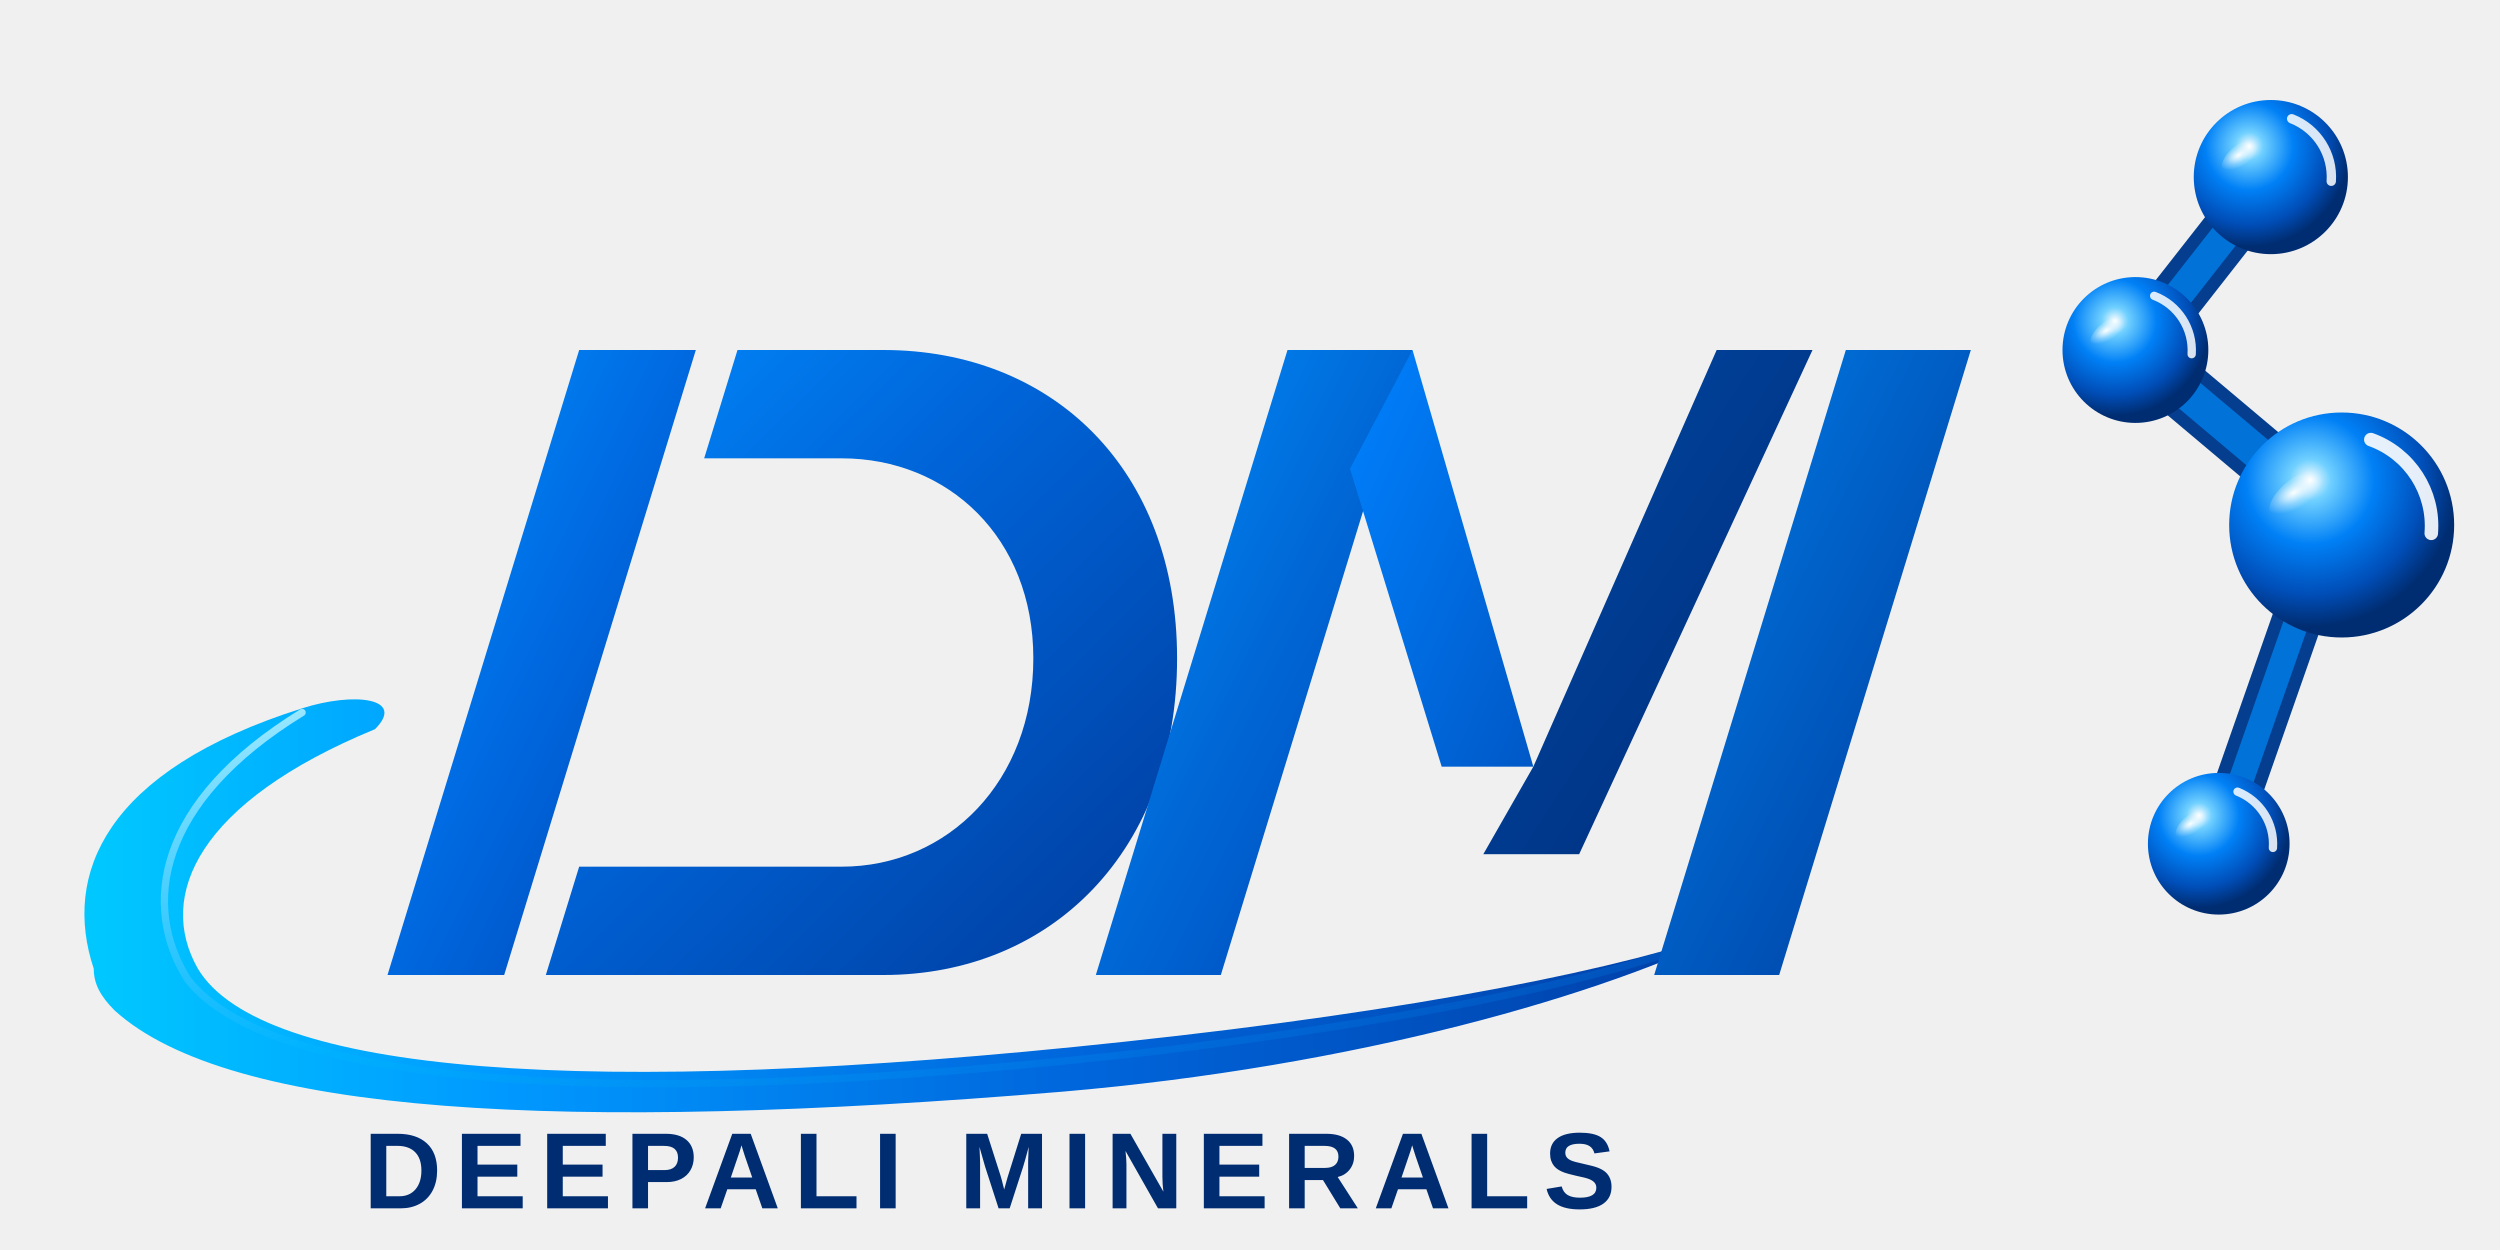
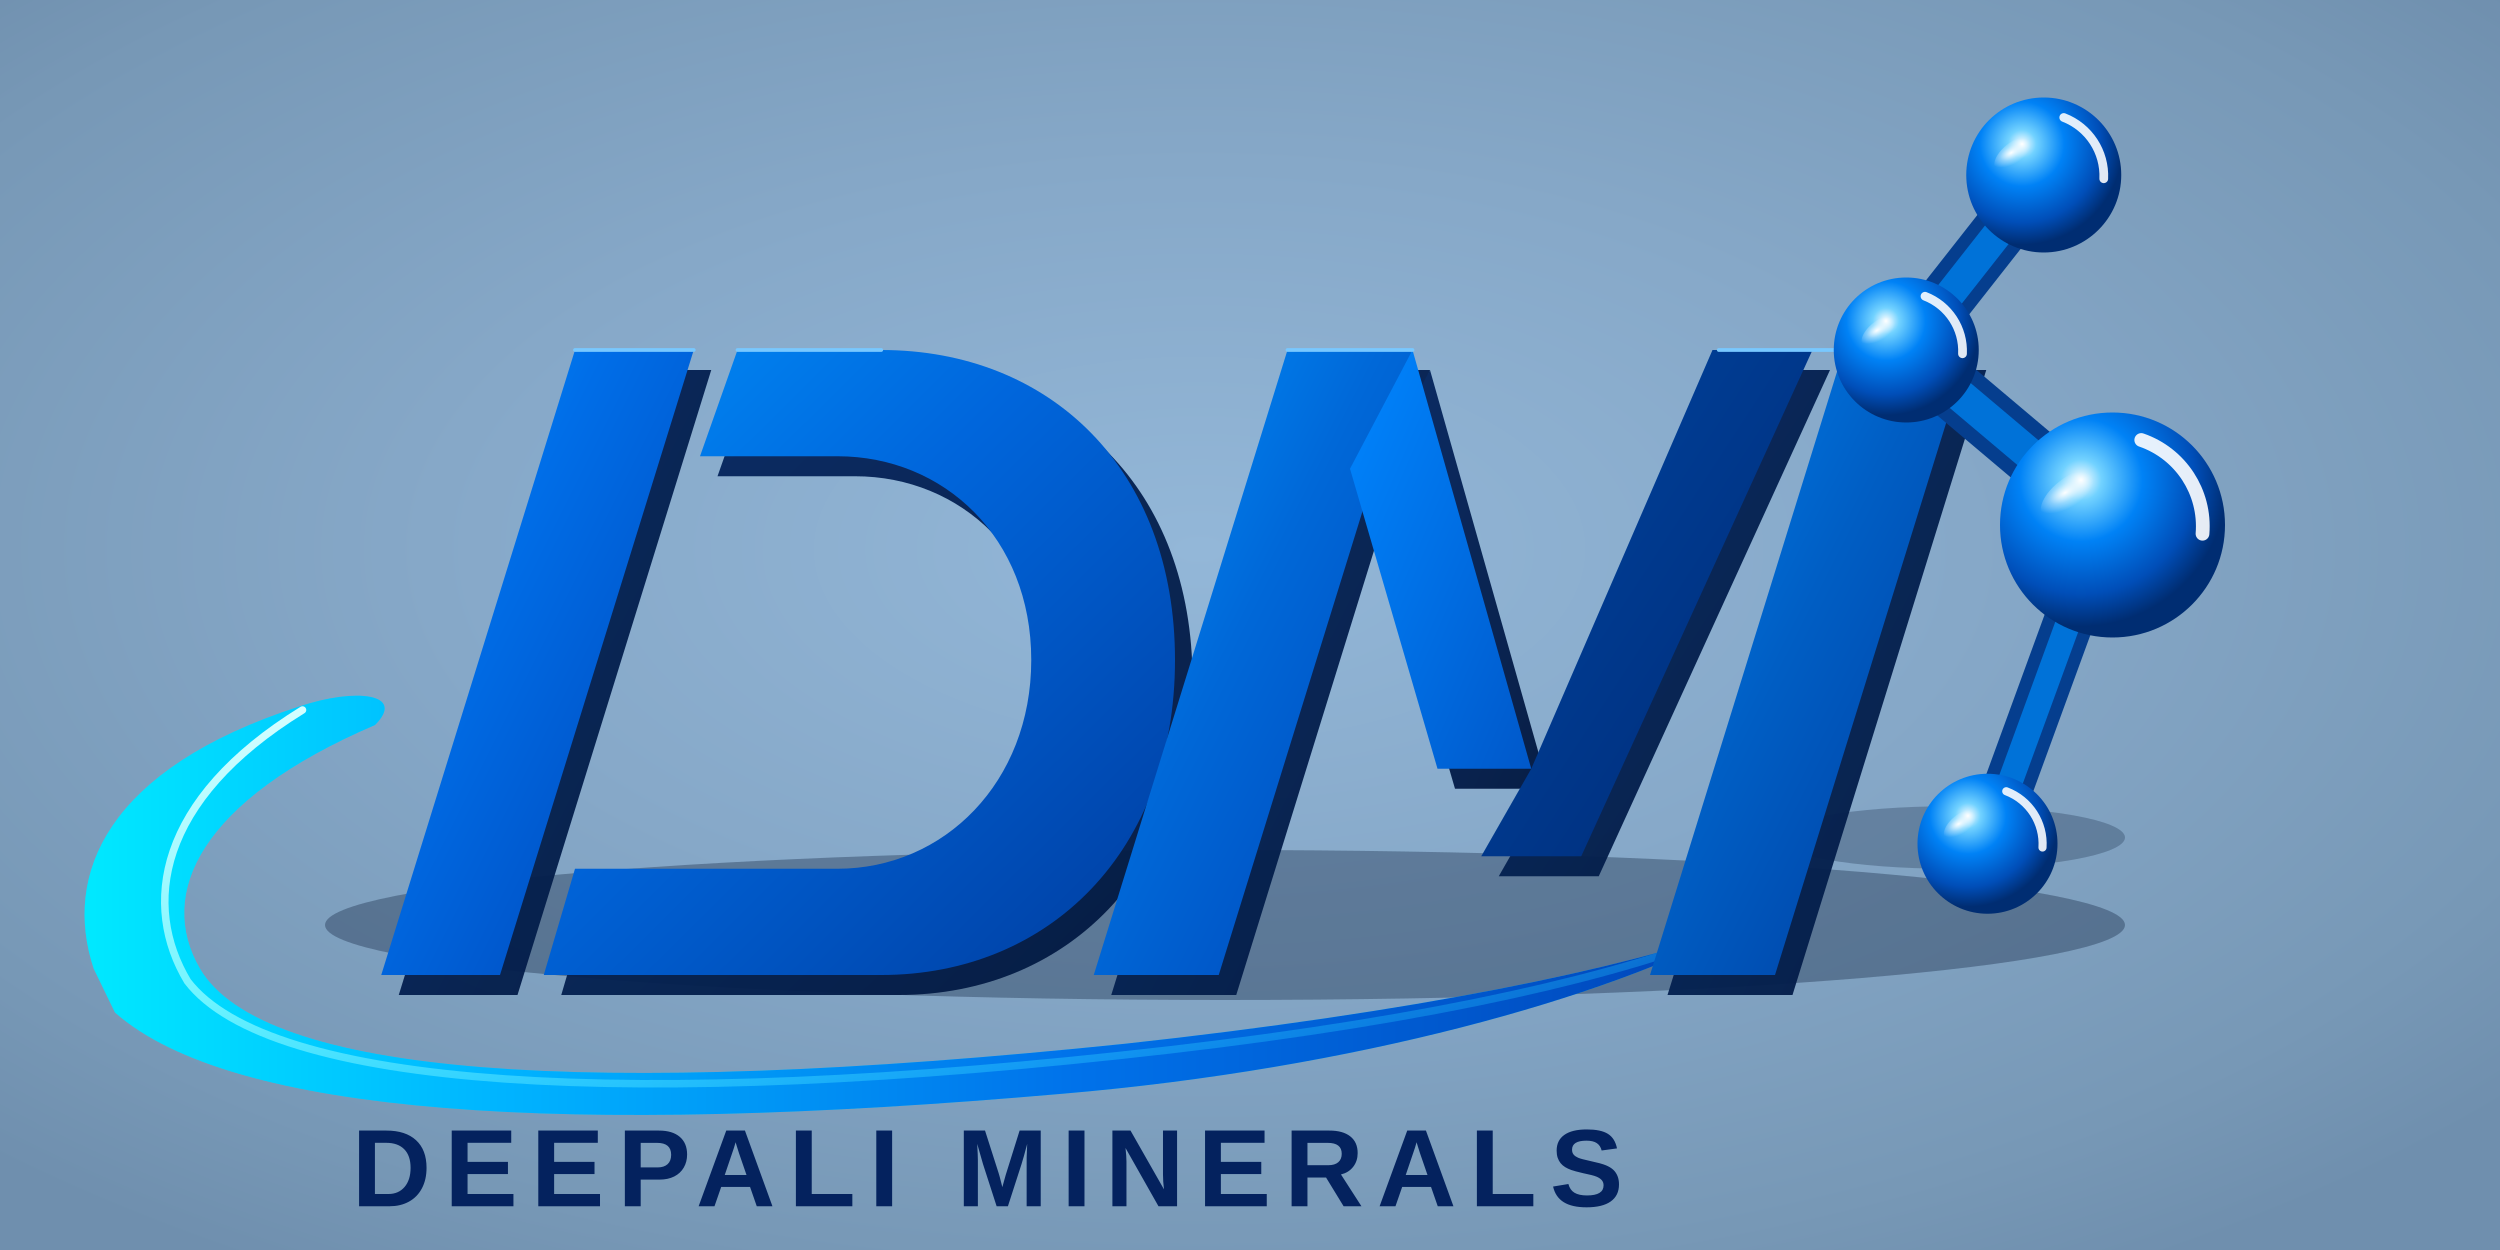
- <svg xmlns="http://www.w3.org/2000/svg" viewBox="0 0 1200 600" width="1200" height="600">
+ <svg xmlns="http://www.w3.org/2000/svg" viewBox="0 0 2000 1000" width="2000" height="1000">
  <defs>
+     <radialGradient id="studioBg" cx="48%" cy="44%" r="68%">
+       <stop offset="0%" stop-color="#93b7d8" />
+       <stop offset="45%" stop-color="#86a8c8" />
+       <stop offset="85%" stop-color="#7798b6" />
+       <stop offset="100%" stop-color="#6f8fae" />
+     </radialGradient>
+     <linearGradient id="extrusionDark" x1="0%" y1="0%" x2="100%" y2="100%">
+       <stop offset="0%" stop-color="#052862" />
+       <stop offset="100%" stop-color="#02173e" />
+     </linearGradient>
    <linearGradient id="dSpineGrad" x1="0%" y1="0%" x2="100%" y2="100%">
-       <stop offset="0%" stop-color="#0094ff" />
-       <stop offset="45%" stop-color="#006ce4" />
-       <stop offset="100%" stop-color="#0043b2" />
+       <stop offset="0%" stop-color="#0096ff" />
+       <stop offset="35%" stop-color="#006ee8" />
+       <stop offset="100%" stop-color="#0043b4" />
    </linearGradient>
    <linearGradient id="dBowlGrad" x1="0%" y1="0%" x2="100%" y2="100%">
-       <stop offset="0%" stop-color="#008cff" />
-       <stop offset="40%" stop-color="#0064d8" />
-       <stop offset="100%" stop-color="#003b9c" />
+       <stop offset="0%" stop-color="#008ef8" />
+       <stop offset="40%" stop-color="#0066dc" />
+       <stop offset="100%" stop-color="#003c9e" />
    </linearGradient>
    <linearGradient id="mLeftGrad" x1="0%" y1="0%" x2="100%" y2="100%">
-       <stop offset="0%" stop-color="#0090ff" />
-       <stop offset="50%" stop-color="#0068d6" />
+       <stop offset="0%" stop-color="#0092ff" />
+       <stop offset="45%" stop-color="#0068d8" />
      <stop offset="100%" stop-color="#0044b6" />
    </linearGradient>
    <linearGradient id="mFoldLight" x1="0%" y1="0%" x2="100%" y2="100%">
-       <stop offset="0%" stop-color="#0082ff" />
-       <stop offset="100%" stop-color="#0058c6" />
+       <stop offset="0%" stop-color="#0086ff" />
+       <stop offset="100%" stop-color="#0058ca" />
    </linearGradient>
    <linearGradient id="mFoldDark" x1="0%" y1="0%" x2="100%" y2="100%">
-       <stop offset="0%" stop-color="#004aa6" />
-       <stop offset="100%" stop-color="#002b78" />
+       <stop offset="0%" stop-color="#0046a2" />
+       <stop offset="100%" stop-color="#002974" />
    </linearGradient>
    <linearGradient id="mRightGrad" x1="0%" y1="0%" x2="100%" y2="100%">
-       <stop offset="0%" stop-color="#0080ee" />
-       <stop offset="50%" stop-color="#005cc2" />
+       <stop offset="0%" stop-color="#0082f0" />
+       <stop offset="45%" stop-color="#005ec4" />
      <stop offset="100%" stop-color="#003a9c" />
    </linearGradient>
    <linearGradient id="swooshGrad" x1="0%" y1="50%" x2="100%" y2="50%">
-       <stop offset="0%" stop-color="#00c8ff" />
-       <stop offset="25%" stop-color="#0099ff" />
-       <stop offset="60%" stop-color="#0066dc" />
-       <stop offset="100%" stop-color="#003ea6" />
+       <stop offset="0%" stop-color="#00e8ff" />
+       <stop offset="25%" stop-color="#00b4ff" />
+       <stop offset="60%" stop-color="#0072ea" />
+       <stop offset="100%" stop-color="#0044b8" />
    </linearGradient>
-     <linearGradient id="swooshGlow" x1="0%" y1="0%" x2="100%" y2="100%">
-       <stop offset="0%" stop-color="#b3f0ff" stop-opacity="0.95" />
-       <stop offset="50%" stop-color="#00b4ff" stop-opacity="0.6" />
-       <stop offset="100%" stop-color="#0066dc" stop-opacity="0" />
+     <linearGradient id="swooshRim" x1="0%" y1="0%" x2="100%" y2="100%">
+       <stop offset="0%" stop-color="#e0ffff" />
+       <stop offset="40%" stop-color="#6ef4ff" />
+       <stop offset="100%" stop-color="#00b0ff" stop-opacity="0" />
    </linearGradient>
    <radialGradient id="sphereGrad" cx="36%" cy="30%" r="65%">
      <stop offset="0%" stop-color="#ffffff" />
-       <stop offset="14%" stop-color="#70d0ff" />
-       <stop offset="44%" stop-color="#0080f6" />
+       <stop offset="14%" stop-color="#72d2ff" />
+       <stop offset="42%" stop-color="#0082f6" />
      <stop offset="78%" stop-color="#004eb8" />
      <stop offset="100%" stop-color="#002d72" />
    </radialGradient>
    <radialGradient id="specularGrad" cx="35%" cy="30%" r="35%">
      <stop offset="0%" stop-color="#ffffff" stop-opacity="0.98" />
-       <stop offset="60%" stop-color="#ffffff" stop-opacity="0.3" />
+       <stop offset="55%" stop-color="#ffffff" stop-opacity="0.35" />
      <stop offset="100%" stop-color="#ffffff" stop-opacity="0" />
    </radialGradient>
  </defs>
+   <rect width="2000" height="1000" fill="url(#studioBg)" />
+   <ellipse cx="980" cy="740" rx="720" ry="60" fill="#021430" opacity="0.32" />
+   <ellipse cx="1560" cy="670" rx="140" ry="25" fill="#021430" opacity="0.25" />
+   <g transform="translate(14, 16)" fill="url(#extrusionDark)" opacity="0.95">
+     <path d="M 460,280 L 555,280 L 400,780 L 305,780 Z" />
+     <path d="M 590,280 L 705,280 C 840,280 940,375 940,528 C 940,680 840,780 705,780 L 435,780 L 460,695 L 670,695 C 755,695 825,626 825,528 C 825,430 755,365 670,365 L 560,365 Z" />
+     <path d="M 875,780 L 1030,280 L 1130,280 L 975,780 Z" />
+     <path d="M 1130,280 L 1225,615 L 1150,615 L 1080,375 Z" />
+     <path d="M 1225,615 L 1370,280 L 1450,280 L 1265,685 L 1185,685 Z" />
+     <path d="M 1375,280 L 1575,280 L 1420,780 L 1320,780 L 1475,280 Z" />
+   </g>
  <g id="swoosh-layer">
-     <path d="M 45,465               C 30,420 50,370 145,340               C 170,332 195,335 180,350               C 95,385 75,430 95,465               C 125,515 280,528 540,500               C 680,485 780,465 835,445               C 770,478 650,512 510,524               C 270,544 110,535 55,485               C 48,478 45,472 45,465               Z" fill="url(#swooshGrad)" />
-     <path d="M 145,342               C 75,385 68,435 90,470               C 130,522 300,534 560,504               C 690,488 780,468 835,445" fill="none" stroke="url(#swooshGlow)" stroke-width="3.5" stroke-linecap="round" />
+     <path d="M 75,775 C 50,700 85,615 240,565 C 285,550 325,555 300,580 C 160,640 125,715 160,775 C 210,860 465,880 900,835 C 1130,810 1300,775 1390,742 C 1285,798 1085,855 850,875 C 450,910 185,892 92,810 Z" fill="#00e5ff" opacity="0.4" />
+     <path d="M 75,775 C 50,700 85,615 240,565 C 285,550 325,555 300,580 C 160,640 125,715 160,775 C 210,860 465,880 900,835 C 1130,810 1300,775 1390,742 C 1285,798 1085,855 850,875 C 450,910 185,892 92,810 Z" fill="url(#swooshGrad)" />
+     <path d="M 242,568 C 125,640 114,725 150,785 C 215,870 500,890 935,840 C 1150,815 1300,780 1390,742" fill="none" stroke="url(#swooshRim)" stroke-width="6" stroke-linecap="round" />
  </g>
-   <g id="dm-monogram">
-     <path d="M 278,168               L 334,168               L 242,468               L 186,468               Z" fill="url(#dSpineGrad)" />
-     <path d="M 354,168               L 424,168               C 505,168 565,225 565,316               C 565,408 505,468 424,468               L 262,468               L 278,416               L 404,416               C 455,416 496,375 496,316               C 496,258 455,220 404,220               L 338,220               Z" fill="url(#dBowlGrad)" />
-     <path d="M 526,468               L 618,168               L 678,168               L 586,468               Z" fill="url(#mLeftGrad)" />
-     <path d="M 678,168               L 736,368               L 692,368               L 648,225               Z" fill="url(#mFoldLight)" />
-     <path d="M 736,368               L 824,168               L 870,168               L 758,410               L 712,410               Z" fill="url(#mFoldDark)" />
-     <path d="M 826,168               L 946,168               L 854,468               L 794,468               L 886,168               Z" fill="url(#mRightGrad)" />
+   <g id="dm-front">
+     <path d="M 460,280 L 555,280 L 400,780 L 305,780 Z" fill="url(#dSpineGrad)" />
+     <path d="M 590,280 L 705,280 C 840,280 940,375 940,528 C 940,680 840,780 705,780 L 435,780 L 460,695 L 670,695 C 755,695 825,626 825,528 C 825,430 755,365 670,365 L 560,365 Z" fill="url(#dBowlGrad)" />
+     <path d="M 875,780 L 1030,280 L 1130,280 L 975,780 Z" fill="url(#mLeftGrad)" />
+     <path d="M 1130,280 L 1225,615 L 1150,615 L 1080,375 Z" fill="url(#mFoldLight)" />
+     <path d="M 1225,615 L 1370,280 L 1450,280 L 1265,685 L 1185,685 Z" fill="url(#mFoldDark)" />
+     <path d="M 1375,280 L 1575,280 L 1420,780 L 1320,780 L 1475,280 Z" fill="url(#mRightGrad)" />
+     <line x1="460" y1="280" x2="555" y2="280" stroke="#78c8ff" stroke-width="3" stroke-linecap="round" />
+     <line x1="590" y1="280" x2="705" y2="280" stroke="#78c8ff" stroke-width="3" stroke-linecap="round" />
+     <line x1="1030" y1="280" x2="1130" y2="280" stroke="#78c8ff" stroke-width="3" stroke-linecap="round" />
+     <line x1="1375" y1="280" x2="1575" y2="280" stroke="#78c8ff" stroke-width="3" stroke-linecap="round" />
  </g>
  <g id="molecule-cluster">
-     <line x1="1090" y1="85" x2="1025" y2="168" stroke="#053e8e" stroke-width="26" stroke-linecap="round" />
-     <line x1="1090" y1="85" x2="1025" y2="168" stroke="#0072d8" stroke-width="14" stroke-linecap="round" />
-     <line x1="1025" y1="168" x2="1120" y2="248" stroke="#053e8e" stroke-width="28" stroke-linecap="round" />
-     <line x1="1025" y1="168" x2="1120" y2="248" stroke="#0072d8" stroke-width="16" stroke-linecap="round" />
-     <line x1="1120" y1="248" x2="1065" y2="405" stroke="#053e8e" stroke-width="24" stroke-linecap="round" />
-     <line x1="1120" y1="248" x2="1065" y2="405" stroke="#0072d8" stroke-width="12" stroke-linecap="round" />
-     <g transform="translate(1090, 85)">
-       <circle cx="0" cy="0" r="37" fill="url(#sphereGrad)" />
-       <ellipse cx="-10" cy="-10" rx="15" ry="8" fill="url(#specularGrad)" transform="rotate(-30, -10, -10)" />
-       <path d="M 10,-28 A 30 30 0 0 1 29,2" stroke="#ffffff" stroke-width="4.5" stroke-linecap="round" fill="none" opacity="0.85" />
+     <line x1="1635" y1="140" x2="1525" y2="280" stroke="#053e8e" stroke-width="44" stroke-linecap="round" />
+     <line x1="1635" y1="140" x2="1525" y2="280" stroke="#0072d8" stroke-width="24" stroke-linecap="round" />
+     <line x1="1525" y1="280" x2="1685" y2="415" stroke="#053e8e" stroke-width="48" stroke-linecap="round" />
+     <line x1="1525" y1="280" x2="1685" y2="415" stroke="#0072d8" stroke-width="26" stroke-linecap="round" />
+     <line x1="1685" y1="415" x2="1590" y2="675" stroke="#053e8e" stroke-width="40" stroke-linecap="round" />
+     <line x1="1685" y1="415" x2="1590" y2="675" stroke="#0072d8" stroke-width="20" stroke-linecap="round" />
+     <g transform="translate(1635, 140)">
+       <circle cx="0" cy="0" r="62" fill="url(#sphereGrad)" />
+       <ellipse cx="-17" cy="-17" rx="25" ry="13" fill="url(#specularGrad)" transform="rotate(-30, -17, -17)" />
+       <path d="M 16,-46 A 50 50 0 0 1 48,3" stroke="#ffffff" stroke-width="7" stroke-linecap="round" fill="none" opacity="0.88" />
    </g>
-     <g transform="translate(1025, 168)">
-       <circle cx="0" cy="0" r="35" fill="url(#sphereGrad)" />
-       <ellipse cx="-9" cy="-9" rx="14" ry="7" fill="url(#specularGrad)" transform="rotate(-30, -9, -9)" />
-       <path d="M 9,-26 A 28 28 0 0 1 27,2" stroke="#ffffff" stroke-width="4" stroke-linecap="round" fill="none" opacity="0.85" />
+     <g transform="translate(1525, 280)">
+       <circle cx="0" cy="0" r="58" fill="url(#sphereGrad)" />
+       <ellipse cx="-15" cy="-15" rx="23" ry="12" fill="url(#specularGrad)" transform="rotate(-30, -15, -15)" />
+       <path d="M 15,-43 A 47 47 0 0 1 45,3" stroke="#ffffff" stroke-width="7" stroke-linecap="round" fill="none" opacity="0.88" />
    </g>
-     <g transform="translate(1124, 252)">
-       <circle cx="0" cy="0" r="54" fill="url(#sphereGrad)" />
-       <ellipse cx="-15" cy="-15" rx="22" ry="11" fill="url(#specularGrad)" transform="rotate(-30, -15, -15)" />
-       <path d="M 14,-41 A 44 44 0 0 1 43,4" stroke="#ffffff" stroke-width="6.5" stroke-linecap="round" fill="none" opacity="0.9" />
+     <g transform="translate(1690, 420)">
+       <circle cx="0" cy="0" r="90" fill="url(#sphereGrad)" />
+       <ellipse cx="-25" cy="-25" rx="36" ry="18" fill="url(#specularGrad)" transform="rotate(-30, -25, -25)" />
+       <path d="M 23,-68 A 73 73 0 0 1 72,7" stroke="#ffffff" stroke-width="11" stroke-linecap="round" fill="none" opacity="0.9" />
    </g>
-     <g transform="translate(1065, 405)">
-       <circle cx="0" cy="0" r="34" fill="url(#sphereGrad)" />
-       <ellipse cx="-9" cy="-9" rx="13" ry="7" fill="url(#specularGrad)" transform="rotate(-30, -9, -9)" />
-       <path d="M 9,-25 A 27 27 0 0 1 26,2" stroke="#ffffff" stroke-width="4" stroke-linecap="round" fill="none" opacity="0.85" />
+     <g transform="translate(1590, 675)">
+       <circle cx="0" cy="0" r="56" fill="url(#sphereGrad)" />
+       <ellipse cx="-15" cy="-15" rx="22" ry="12" fill="url(#specularGrad)" transform="rotate(-30, -15, -15)" />
+       <path d="M 15,-42 A 45 45 0 0 1 44,3" stroke="#ffffff" stroke-width="6.5" stroke-linecap="round" fill="none" opacity="0.88" />
    </g>
  </g>
-   <text x="475" y="580" font-family="'Liberation Sans', 'Montserrat', 'Arial Black', Arial, sans-serif" font-size="52" font-weight="900" letter-spacing="0.12em" text-anchor="middle" fill="#002d72">
+   <text x="790" y="965" font-family="'Liberation Sans', 'Montserrat', 'Arial Black', Arial, sans-serif" font-size="88" font-weight="900" letter-spacing="0.12em" text-anchor="middle" fill="#04225e">
    DEEPALI MINERALS
  </text>
</svg>
